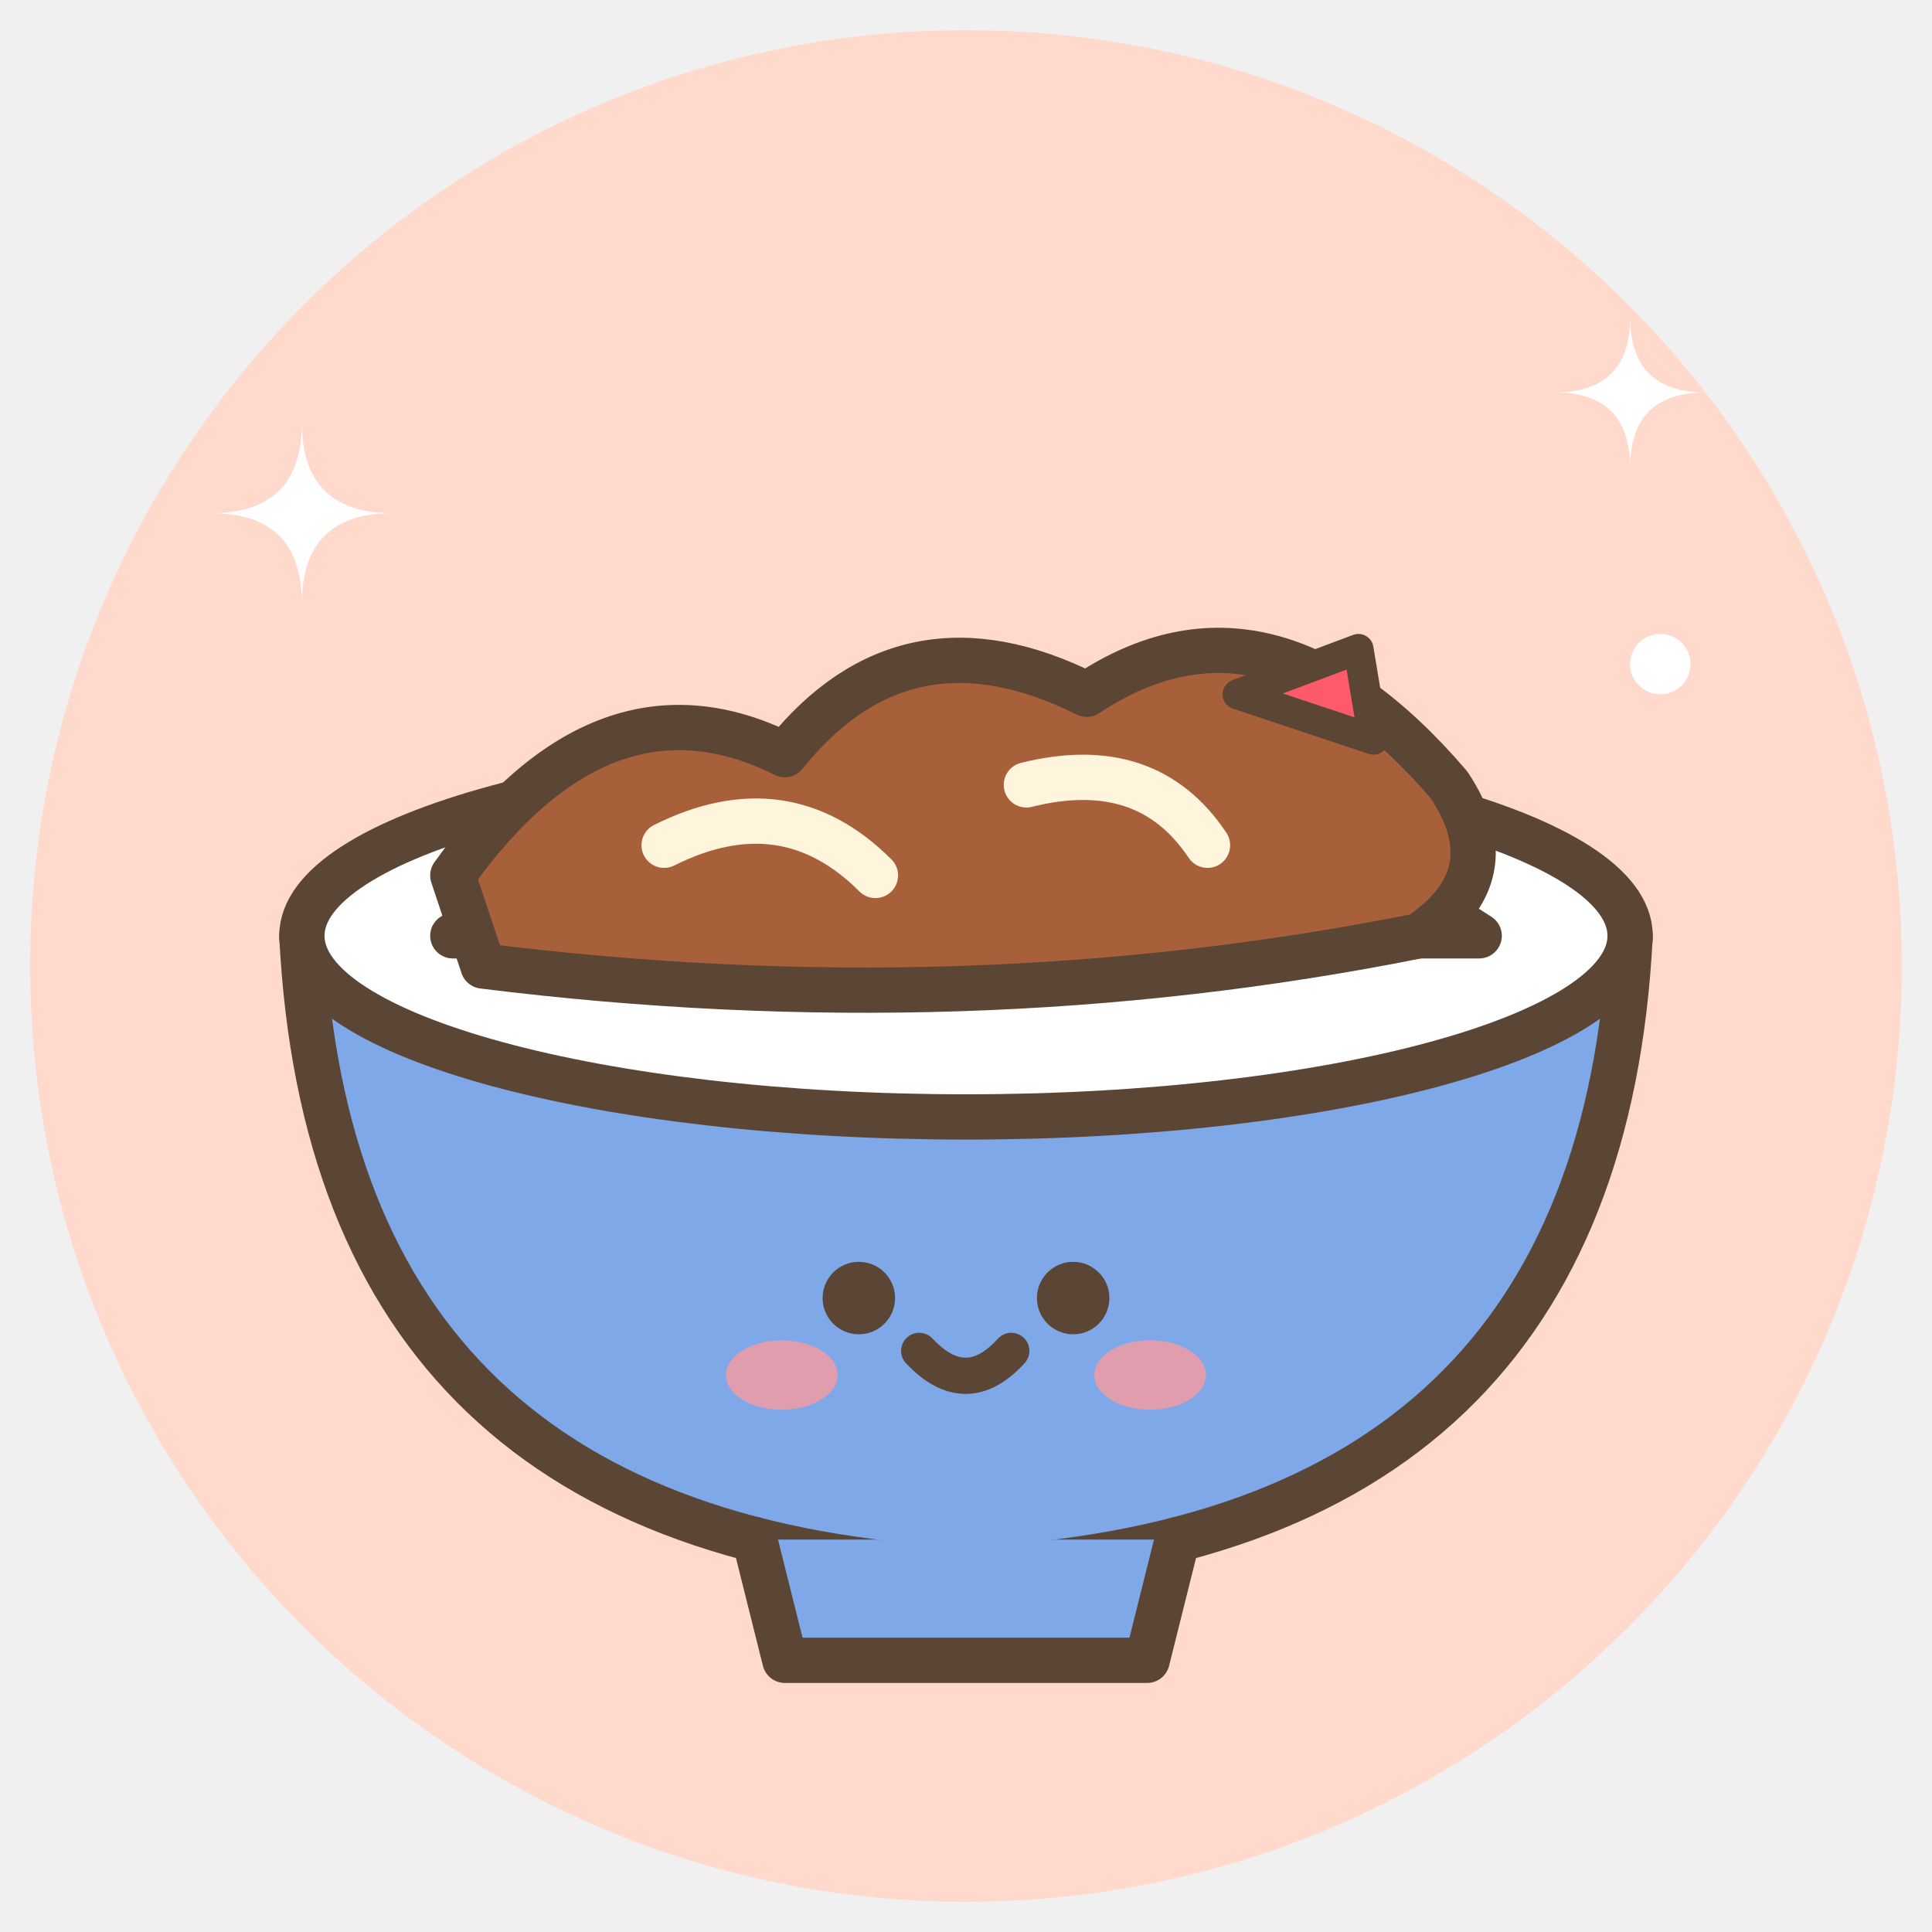
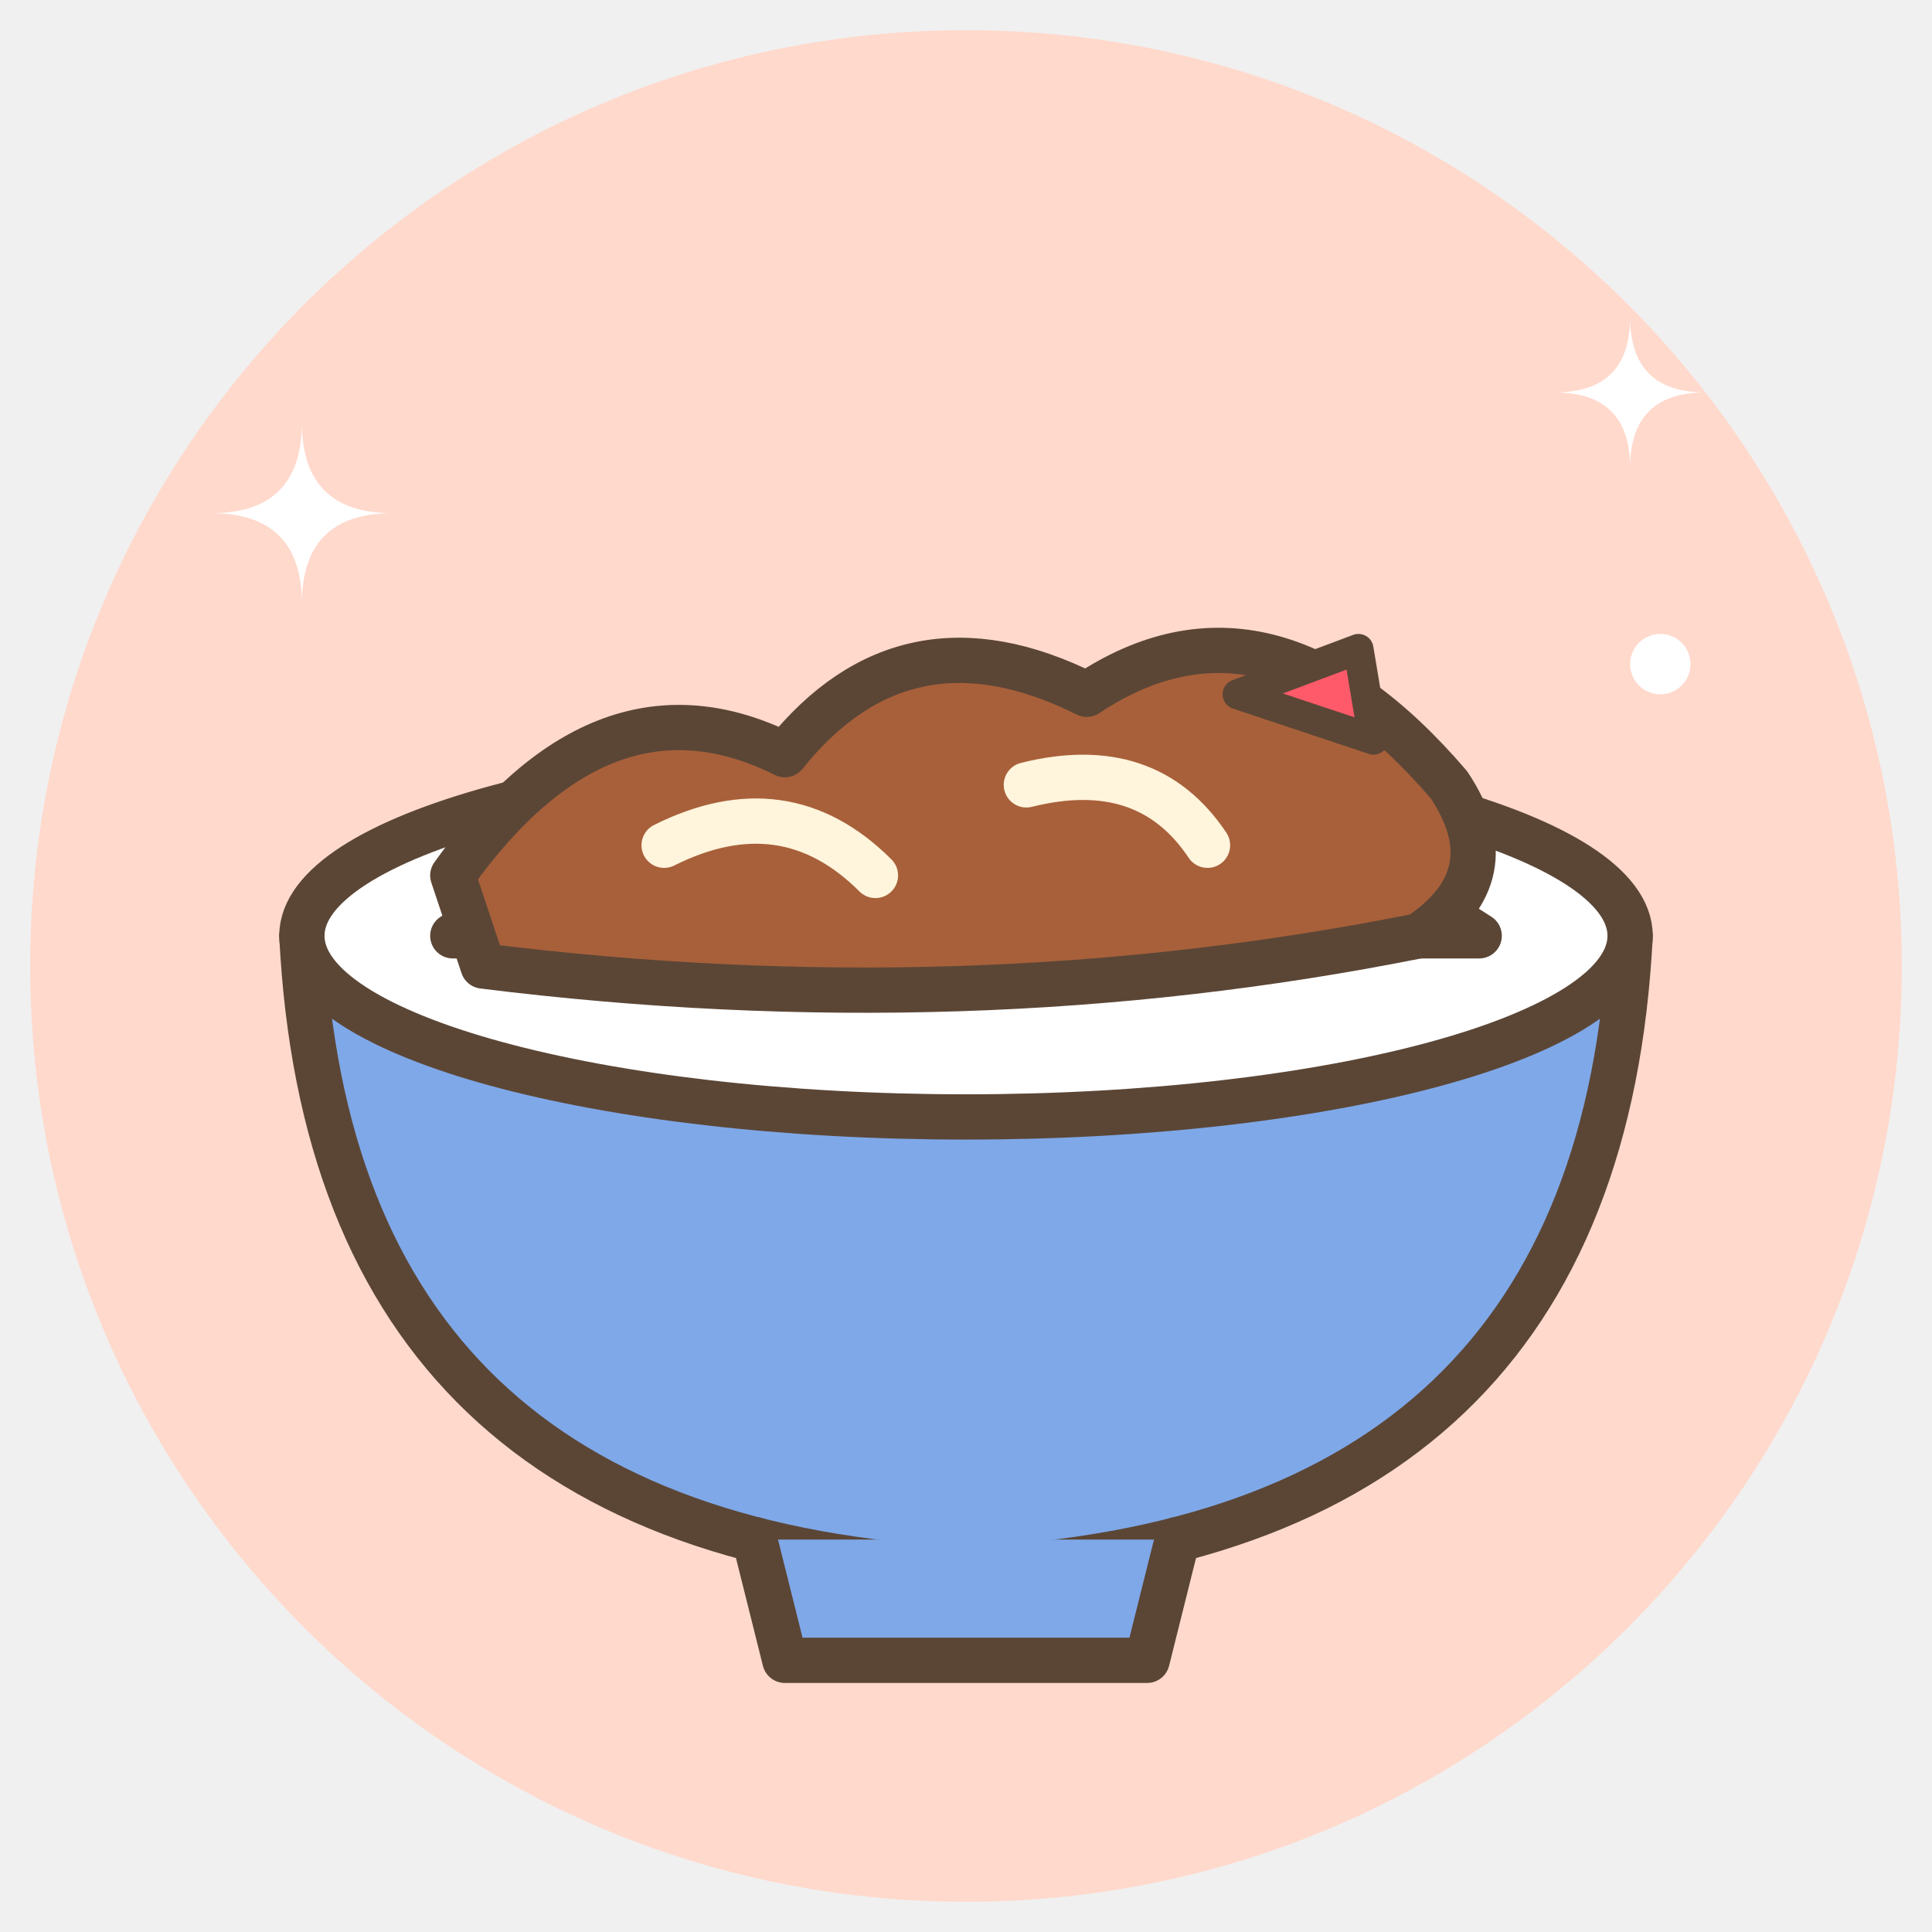
<svg xmlns="http://www.w3.org/2000/svg" viewBox="0 0 128 128">
  <circle cx="64" cy="64" r="62" fill="#ffd9cc" />
  <path d="M20 28 Q20 34 26 34 Q20 34 20 40 Q20 34 14 34 Q20 34 20 28Z" fill="#fff" />
  <path d="M108 21 Q108 26 113 26 Q108 26 108 31 Q108 26 103 26 Q108 26 108 21Z" fill="#fff" />
  <circle cx="110" cy="44" r="2" fill="#fff" />
  <g stroke="#5b4636" stroke-width="3" stroke-linejoin="round" stroke-linecap="round">
    <path d="M20 62 Q22 102 64 104 Q106 102 108 62Z" fill="#7fa8e8" />
    <path d="M50 102 L52 110 H76 L78 102" fill="#7fa8e8" />
    <ellipse cx="64" cy="62" rx="44" ry="12" fill="#fff" />
    <path d="M30 62 Q64 40 98 62Z" fill="#fff" />
    <path d="M30 58 q10 -14 22 -8 q8 -10 20 -4 q12 -8 24 6 q4 6 -2 10 Q64 68 32 64Z" fill="#a8603a" />
    <path d="M44 56 q8 -4 14 2 M68 52 q8 -2 12 4" fill="none" stroke="#fff4dc" stroke-width="3" />
    <path d="M82 46 l8 -3 l1 6Z" fill="#ff5a6a" stroke-width="2" />
-     <g stroke="none">
-       <ellipse cx="51.8" cy="91.1" rx="3.7" ry="2.3" fill="#ff9a9a" opacity=".75" />
-       <ellipse cx="76.2" cy="91.1" rx="3.7" ry="2.3" fill="#ff9a9a" opacity=".75" />
-       <circle cx="56.9" cy="86.0" r="2.4" fill="#5b4636" />
-       <circle cx="71.1" cy="86.0" r="2.4" fill="#5b4636" />
-     </g>
-     <path d="M60.9 89.5 q3.1 3.3 6.1 0" fill="none" stroke="#5b4636" stroke-width="2.4" />
  </g>
</svg>
